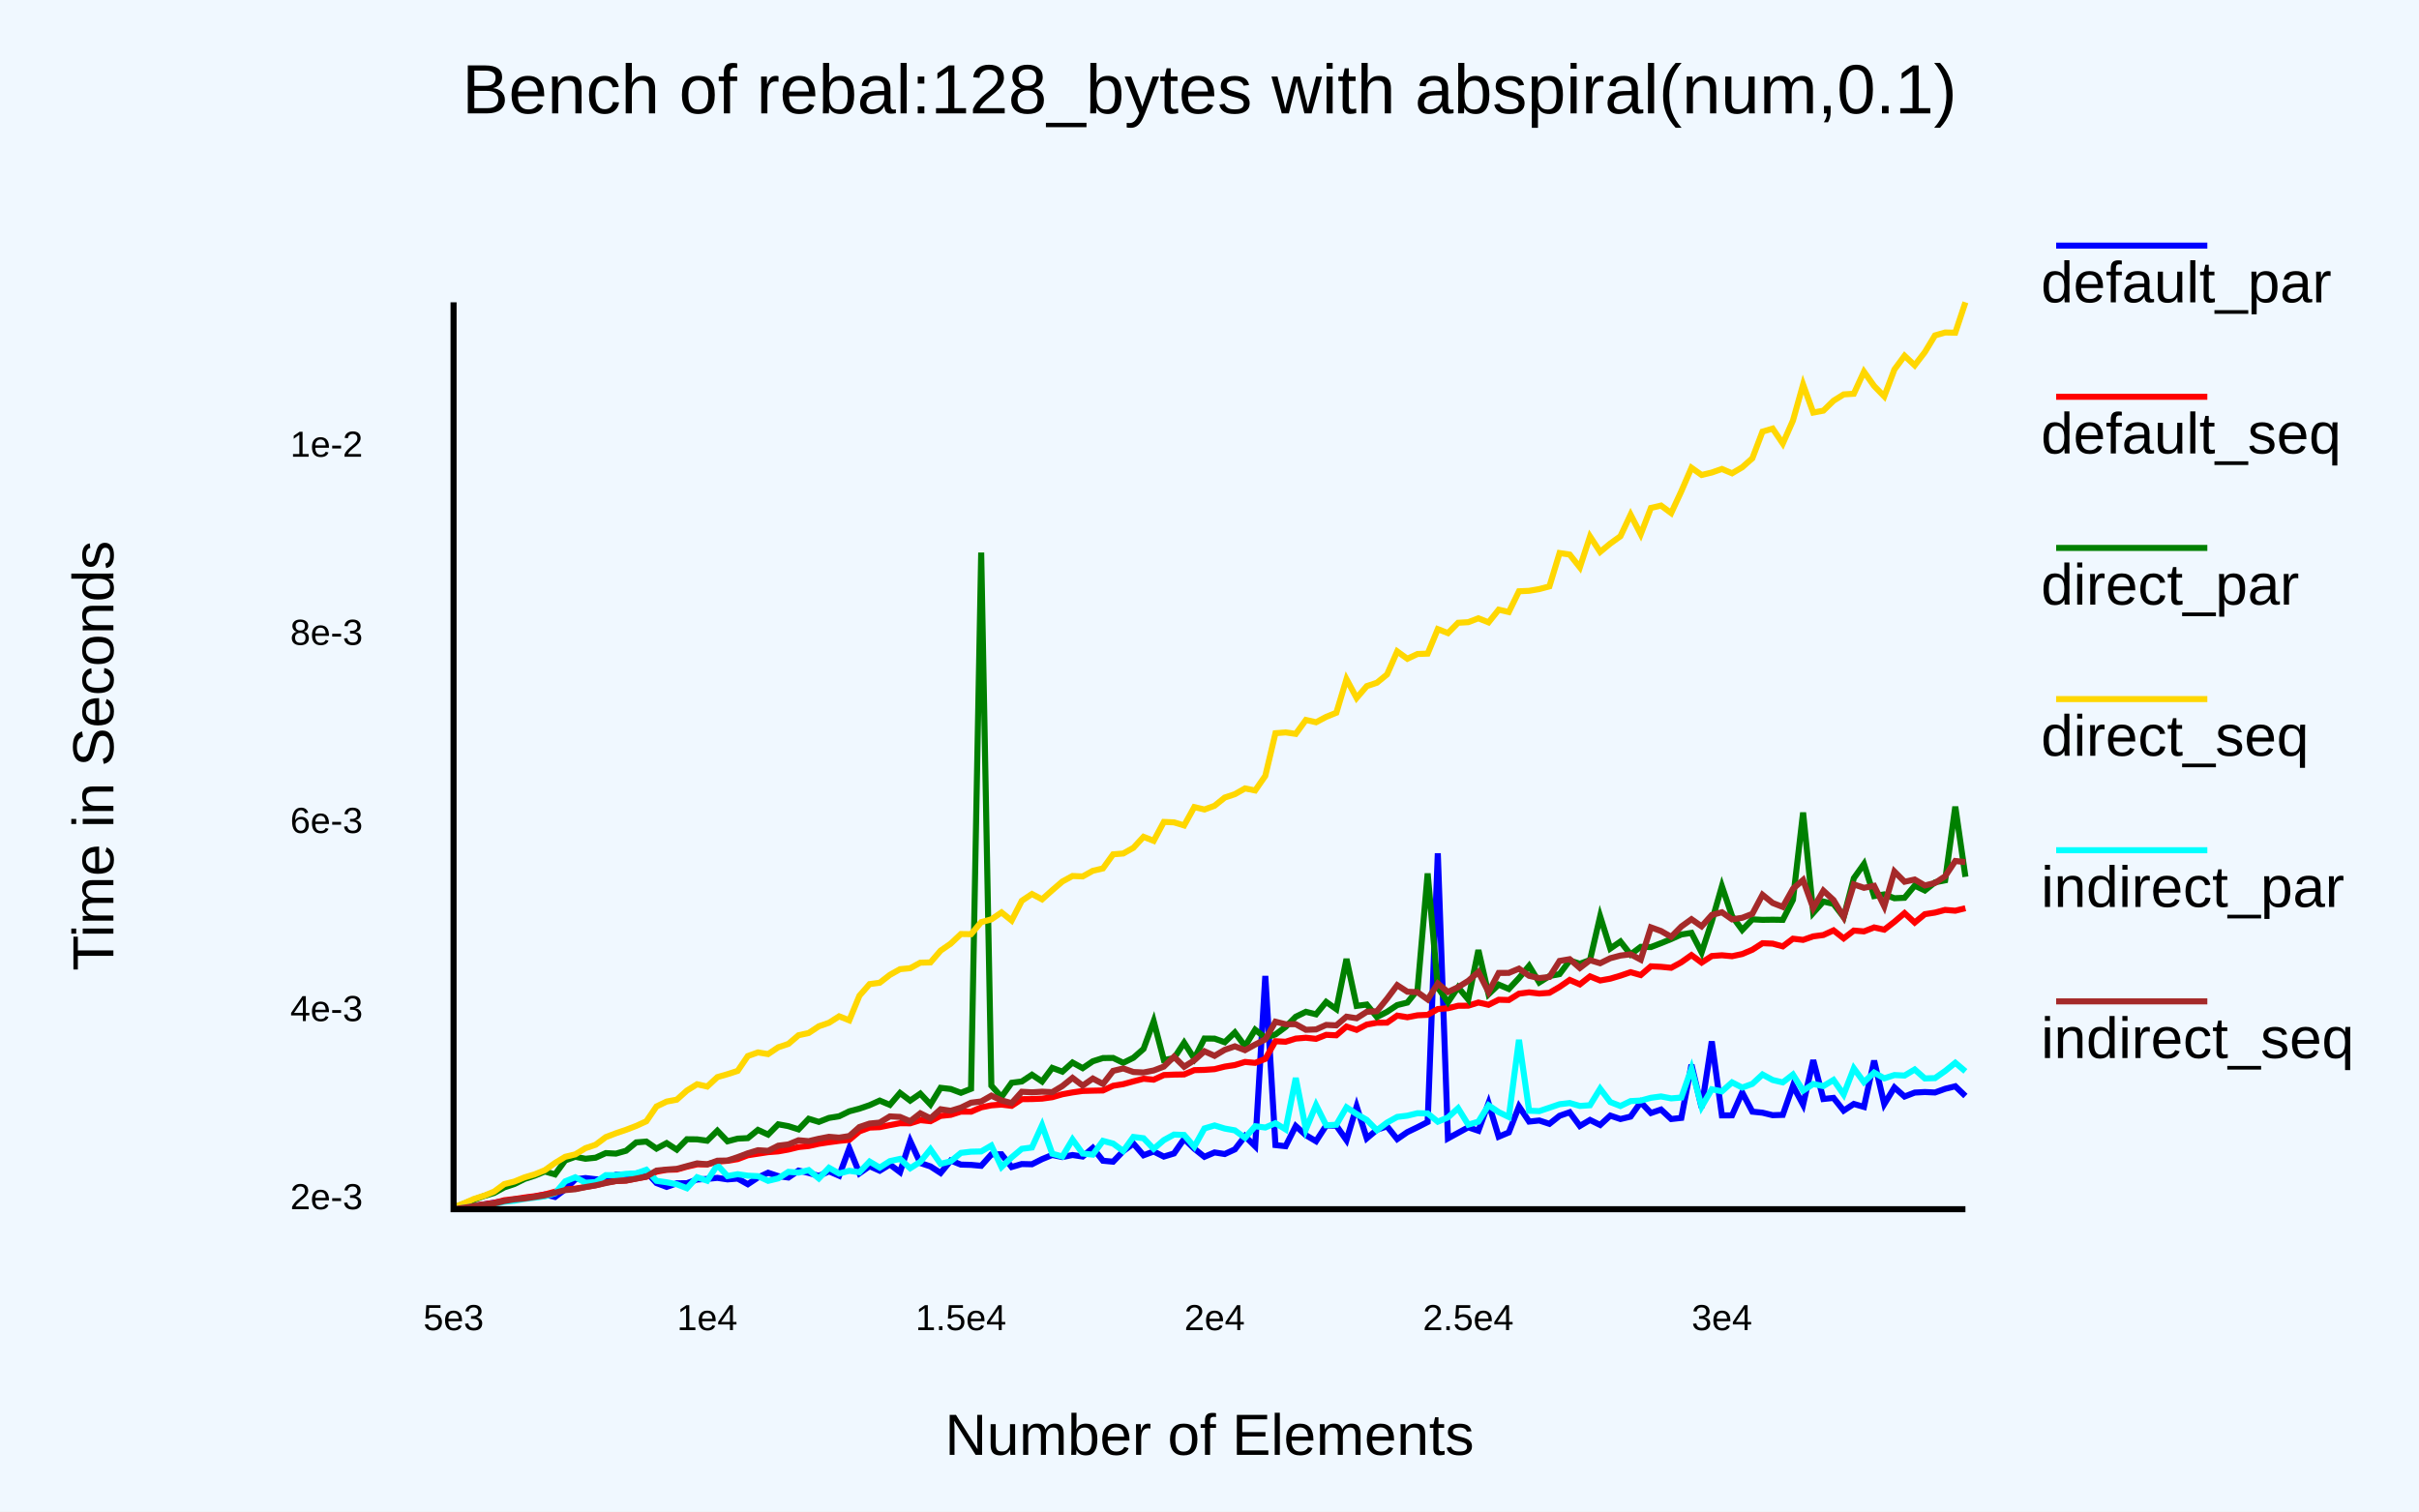
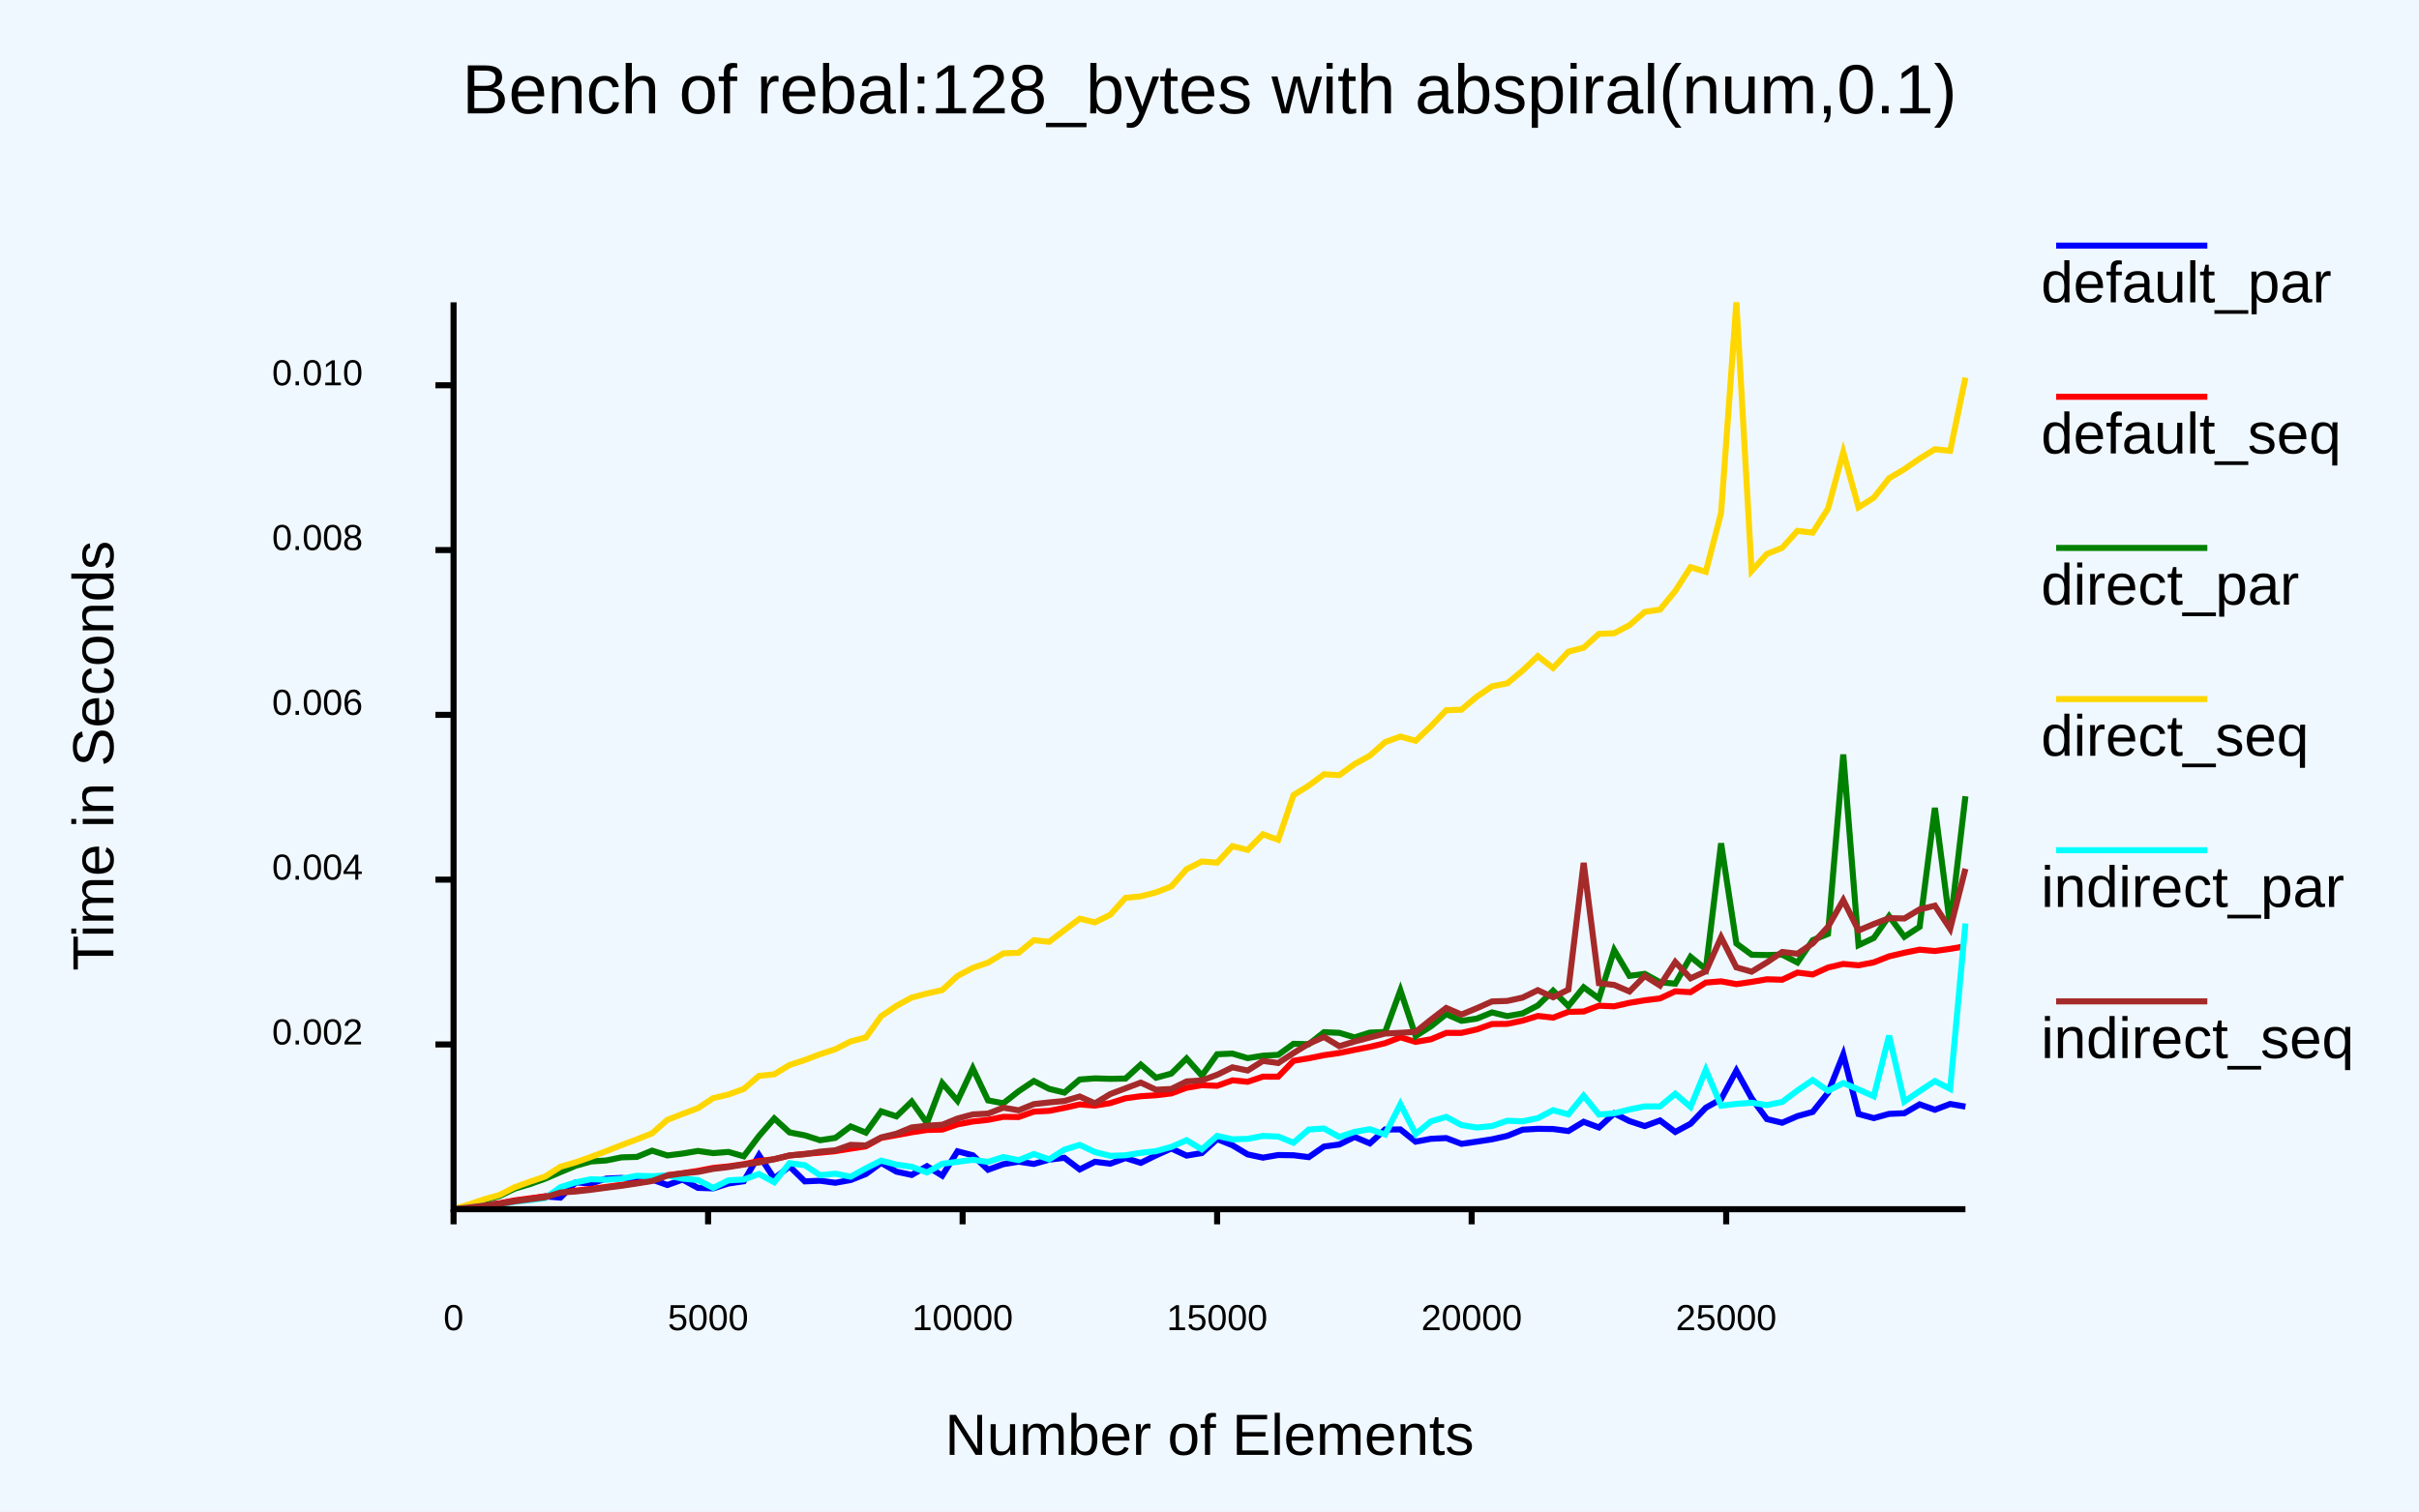
<svg xmlns="http://www.w3.org/2000/svg" class="poloto" height="500" viewBox="0 0 800 500" width="800">
  <rect class="poloto_background" fill="white" height="500" width="800" x="0" y="0" />
  <style>
.poloto {
font-family: "Arial";
stroke-width:2;
}
.poloto_text{fill: var(--poloto_fg_color,black);  }
.poloto_axis_lines{stroke: var(--poloto_fg_color,black);stoke-width:3;fill:none}
.poloto_background{fill: var(--poloto_bg_color,aliceblue); }
.poloto0stroke{stroke:  var(--poloto_color0,blue); }
.poloto1stroke{stroke:  var(--poloto_color1,red); }
.poloto2stroke{stroke:  var(--poloto_color2,green); }
.poloto3stroke{stroke:  var(--poloto_color3,gold); }
.poloto4stroke{stroke:  var(--poloto_color4,aqua); }
.poloto5stroke{stroke:  var(--poloto_color5,brown); }
.poloto6stroke{stroke:  var(--poloto_color6,lime); }
.poloto7stroke{stroke:  var(--poloto_color7,chocolate); }
.poloto0fill{fill:var(--poloto_color0,blue);}
.poloto1fill{fill:var(--poloto_color1,red);}
.poloto2fill{fill:var(--poloto_color2,green);}
.poloto3fill{fill:var(--poloto_color3,gold);}
.poloto4fill{fill:var(--poloto_color4,aqua);}
.poloto5fill{fill:var(--poloto_color5,brown);}
.poloto6fill{fill:var(--poloto_color6,lime);}
.poloto7fill{fill:var(--poloto_color7,chocolate);}
</style>
+   <line class="poloto_axis_lines" stroke="black" x1="150" x2="150" y1="400" y2="405" />
  <text alignment-baseline="start" class="poloto_text" text-anchor="middle" x="150" y="440">
- 5e3
+ 0
</text>
-   <text alignment-baseline="start" class="poloto_text" text-anchor="middle" x="233.893" y="440">
- 1e4
+   <line class="poloto_axis_lines" stroke="black" x1="234.175" x2="234.175" y1="400" y2="405" />
+   <text alignment-baseline="start" class="poloto_text" text-anchor="middle" x="234.175" y="440">
+ 5000
</text>
-   <text alignment-baseline="start" class="poloto_text" text-anchor="middle" x="317.785" y="440">
- 1.5e4
+   <line class="poloto_axis_lines" stroke="black" x1="318.35" x2="318.35" y1="400" y2="405" />
+   <text alignment-baseline="start" class="poloto_text" text-anchor="middle" x="318.35" y="440">
+ 10000
</text>
-   <text alignment-baseline="start" class="poloto_text" text-anchor="middle" x="401.678" y="440">
- 2e4
+   <line class="poloto_axis_lines" stroke="black" x1="402.525" x2="402.525" y1="400" y2="405" />
+   <text alignment-baseline="start" class="poloto_text" text-anchor="middle" x="402.525" y="440">
+ 15000
</text>
-   <text alignment-baseline="start" class="poloto_text" text-anchor="middle" x="485.57" y="440">
- 2.5e4
+   <line class="poloto_axis_lines" stroke="black" x1="486.7" x2="486.7" y1="400" y2="405" />
+   <text alignment-baseline="start" class="poloto_text" text-anchor="middle" x="486.7" y="440">
+ 20000
</text>
-   <text alignment-baseline="start" class="poloto_text" text-anchor="middle" x="569.463" y="440">
- 3e4
+   <line class="poloto_axis_lines" stroke="black" x1="570.875" x2="570.875" y1="400" y2="405" />
+   <text alignment-baseline="start" class="poloto_text" text-anchor="middle" x="570.875" y="440">
+ 25000
</text>
-   <text alignment-baseline="middle" class="poloto_text" text-anchor="end" x="120" y="400">
- 2e-3
+   <line class="poloto_axis_lines" stroke="black" x1="150" x2="144" y1="345.492" y2="345.492" />
+   <text alignment-baseline="middle" class="poloto_text" text-anchor="end" x="120" y="345.492">
+ 0.002
</text>
-   <text alignment-baseline="middle" class="poloto_text" text-anchor="end" x="120" y="337.769">
- 4e-3
+   <line class="poloto_axis_lines" stroke="black" x1="150" x2="144" y1="290.98" y2="290.98" />
+   <text alignment-baseline="middle" class="poloto_text" text-anchor="end" x="120" y="290.98">
+ 0.004
</text>
-   <text alignment-baseline="middle" class="poloto_text" text-anchor="end" x="120" y="275.538">
- 6e-3
+   <line class="poloto_axis_lines" stroke="black" x1="150" x2="144" y1="236.467" y2="236.467" />
+   <text alignment-baseline="middle" class="poloto_text" text-anchor="end" x="120" y="236.467">
+ 0.006
</text>
-   <text alignment-baseline="middle" class="poloto_text" text-anchor="end" x="120" y="213.307">
- 8e-3
+   <line class="poloto_axis_lines" stroke="black" x1="150" x2="144" y1="181.955" y2="181.955" />
+   <text alignment-baseline="middle" class="poloto_text" text-anchor="end" x="120" y="181.955">
+ 0.008
</text>
-   <text alignment-baseline="middle" class="poloto_text" text-anchor="end" x="120" y="151.076">
- 1e-2
+   <line class="poloto_axis_lines" stroke="black" x1="150" x2="144" y1="127.443" y2="127.443" />
+   <text alignment-baseline="middle" class="poloto_text" text-anchor="end" x="120" y="127.443">
+ 0.010
</text>
  <text alignment-baseline="middle" class="poloto_text" font-size="large" text-anchor="start" x="675" y="100">
default_par
</text>
  <line class="poloto0stroke" x1="680" x2="730" y1="81.25" y2="81.25" />
-   <polyline class="poloto0stroke" fill="none" points="650,362.563 646.644,359.334 643.289,360.174 639.933,361.39 636.577,361.237 633.221,361.421 629.866,362.722 626.51,359.732 623.154,365.232 619.799,350.85 616.443,366.155 613.087,365.179 609.732,367.389 606.376,363.179 603.02,363.545 599.664,350.697 596.309,365.416 592.953,359.174 589.597,368.794 586.242,368.897 582.886,368.073 579.53,367.727 576.174,361.376 572.819,368.95 569.463,368.963 566.107,344.491 562.752,366.379 559.396,352.209 556.04,369.795 552.685,370.17 549.329,367.031 545.973,368.182 542.617,364.611 539.262,369.367 535.906,370.172 532.55,369.035 529.195,372.133 525.839,370.473 522.483,372.467 519.128,367.933 515.772,369.099 512.416,371.757 509.06,370.653 505.705,371.01 502.349,365.996 498.993,374.608 495.638,376.022 492.282,364.908 488.926,374.04 485.57,372.909 482.215,374.743 478.859,376.578 475.503,282.259 472.148,371.159 468.792,372.876 465.436,374.496 462.081,376.811 458.725,372.589 455.369,373.716 452.013,376.555 448.658,366.005 445.302,377.149 441.946,372.364 438.591,372.32 435.235,377.503 431.879,375.517 428.524,372.485 425.168,379.153 421.812,378.788 418.456,322.841 415.101,379.163 411.745,375.842 408.389,380.208 405.034,381.749 401.678,381.217 398.322,382.657 394.966,379.98 391.611,376.738 388.255,381.564 384.899,382.586 381.544,380.913 378.188,382.158 374.832,378.282 371.476,380.779 368.121,384.281 364.765,383.966 361.409,379.732 358.054,382.576 354.698,382.07 351.342,382.748 347.987,382.056 344.631,383.432 341.275,385.126 337.919,385.054 334.564,386.038 331.208,381.817 327.852,381.871 324.497,385.643 321.141,385.332 317.785,385.241 314.43,383.9 311.074,388.01 307.718,385.843 304.362,384.716 301.007,377.432 297.651,387.733 294.295,385.212 290.94,387.26 287.584,385.761 284.228,388.12 280.873,379.829 277.517,388.914 274.161,387.474 270.805,388.999 267.45,387.996 264.094,387.229 260.738,389.512 257.383,389.06 254.027,387.942 250.671,389.504 247.315,391.734 243.96,389.868 240.604,390.139 237.248,389.629 233.893,389.986 230.537,390.178 227.181,391.391 223.826,391.425 220.47,392.614 217.114,391.345 213.758,387.647 210.403,388.183 207.047,388.622 203.691,388.596 200.336,390.18 196.98,390.082 193.624,389.696 190.268,390.122 186.913,393.436 183.557,395.944 180.201,395.12 176.846,395.827 173.49,396.26 170.134,396.888 166.779,397.289 163.423,397.85 160.067,398.419 156.711,398.889 153.356,399.456 150,399.95 " stroke="black" />
+   <polyline class="poloto0stroke" fill="none" points="650,366.058 644.949,365.188 639.899,367.099 634.848,365.319 629.798,368.25 624.747,368.462 619.697,369.864 614.646,368.511 609.596,348.827 604.545,361.494 599.495,367.812 594.444,369.208 589.394,371.394 584.343,370.189 579.293,363.291 574.242,354.175 569.192,363.586 564.141,366.433 559.091,371.731 554.04,374.438 548.99,370.642 543.939,372.506 538.889,370.85 533.838,368.307 528.788,372.962 523.737,371.081 518.687,374.136 513.636,373.471 508.586,373.405 503.535,373.698 498.485,375.746 493.434,376.875 488.384,377.652 483.333,378.377 478.283,376.466 473.232,376.702 468.182,377.658 463.131,373.613 458.081,373.634 453.03,378.227 447.98,376.084 442.929,378.595 437.879,379.272 432.828,382.775 427.778,382.149 422.727,382.071 417.677,382.943 412.626,381.875 407.576,378.845 402.525,376.8 397.475,381.421 392.424,382.262 387.374,379.911 382.323,382.18 377.273,384.672 372.222,383.074 367.172,384.938 362.121,384.316 357.071,386.833 352.02,382.998 346.97,383.605 341.919,385.018 336.869,384.281 331.818,385.1 326.768,386.941 321.717,382.158 316.667,380.845 311.616,388.901 306.566,385.773 301.515,388.659 296.465,387.577 291.414,384.666 286.364,388.356 281.313,390.35 276.263,391.254 271.212,390.579 266.162,390.79 261.111,385.82 256.061,389.848 251.01,382.122 245.96,390.752 240.909,391.494 235.859,393.103 230.808,392.941 225.758,390.196 220.707,391.995 215.657,390.191 210.606,390.359 205.556,389.65 200.505,389.876 195.455,391.492 190.404,391.13 185.354,396.162 180.303,395.77 175.253,396.614 170.202,397.223 165.152,398.171 160.101,398.712 155.05,399.428 150,400 " stroke="black" />
  <text alignment-baseline="middle" class="poloto_text" font-size="large" text-anchor="start" x="675" y="150">
default_seq
</text>
  <line class="poloto1stroke" x1="680" x2="730" y1="131.25" y2="131.25" />
-   <polyline class="poloto1stroke" fill="none" points="650,300.429 646.644,301.257 643.289,300.993 639.933,301.88 636.577,302.402 633.221,305.172 629.866,302.061 626.51,304.924 623.154,307.53 619.799,306.789 616.443,308.1 613.087,307.829 609.732,310.404 606.376,307.763 603.02,309.298 599.664,309.742 596.309,310.91 592.953,310.52 589.597,313.056 586.242,312.148 582.886,312.007 579.53,314.17 576.174,315.586 572.819,316.305 569.463,315.997 566.107,316.246 562.752,318.42 559.396,315.937 556.04,318.312 552.685,320.138 549.329,319.813 545.973,319.649 542.617,322.543 539.262,321.59 535.906,322.739 532.55,323.739 529.195,324.341 525.839,322.977 522.483,325.619 519.128,324.155 515.772,326.461 512.416,328.411 509.06,328.654 505.705,328.264 502.349,328.7 498.993,330.793 495.638,330.702 492.282,332.384 488.926,331.625 485.57,332.679 482.215,332.701 478.859,333.521 475.503,333.786 472.148,335.696 468.792,335.854 465.436,336.501 462.081,335.947 458.725,338.287 455.369,338.307 452.013,338.921 448.658,340.659 445.302,339.579 441.946,342.472 438.591,342.317 435.235,343.646 431.879,343.275 428.524,343.559 425.168,344.602 421.812,344.431 418.456,350.274 415.101,351.588 411.745,351.286 408.389,352.309 405.034,352.826 401.678,353.67 398.322,353.912 394.966,353.995 391.611,355.418 388.255,355.47 384.899,355.616 381.544,357.153 378.188,356.839 374.832,357.709 371.476,358.63 368.121,359.168 364.765,360.719 361.409,360.788 358.054,360.885 354.698,361.364 351.342,361.981 347.987,362.951 344.631,363.42 341.275,363.566 337.919,363.599 334.564,365.804 331.208,365.39 327.852,365.64 324.497,366.315 321.141,367.738 317.785,367.715 314.43,368.783 311.074,369.136 307.718,370.885 304.362,370.537 301.007,371.581 297.651,371.561 294.295,372.178 290.94,372.857 287.584,372.998 284.228,374.241 280.873,377.06 277.517,377.392 274.161,377.842 270.805,378.354 267.45,379.1 264.094,379.441 260.738,380.267 257.383,380.868 254.027,381.13 250.671,381.635 247.315,382.154 243.96,383.432 240.604,383.982 237.248,384.264 233.893,385.174 230.537,385.163 227.181,385.933 223.826,386.875 220.47,386.97 217.114,387.59 213.758,389.271 210.403,389.872 207.047,390.516 203.691,390.675 200.336,391.188 196.98,392.069 193.624,392.641 190.268,393.2 186.913,393.479 183.557,394.192 180.201,395.113 176.846,395.698 173.49,396.129 170.134,396.627 166.779,397.026 163.423,397.901 160.067,398.372 156.711,398.842 153.356,399.433 150,399.934 " stroke="black" />
+   <polyline class="poloto1stroke" fill="none" points="650,313.007 644.949,313.879 639.899,314.589 634.848,314.143 629.798,315.166 624.747,316.357 619.697,318.336 614.646,319.318 609.596,318.869 604.545,320.058 599.495,322.353 594.444,321.724 589.394,324.085 584.343,323.942 579.293,324.804 574.242,325.539 569.192,324.622 564.141,325.032 559.091,328.199 554.04,327.923 548.99,330.275 543.939,330.894 538.889,331.736 533.838,332.879 528.788,332.684 523.737,334.592 518.687,334.711 513.636,336.635 508.586,336.067 503.535,337.624 498.485,338.692 493.434,338.744 488.384,340.527 483.333,341.669 478.283,341.683 473.232,343.789 468.182,344.651 463.131,343.13 458.081,345.071 453.03,346.287 447.98,347.285 442.929,348.321 437.879,349.05 432.828,350.067 427.778,350.909 422.727,356.164 417.677,356.146 412.626,357.849 407.576,357.366 402.525,359.182 397.475,358.979 392.424,359.825 387.374,361.693 382.323,362.304 377.273,362.62 372.222,363.306 367.172,364.907 362.121,365.724 357.071,365.334 352.02,366.474 346.97,367.458 341.919,367.717 336.869,369.512 331.818,369.44 326.768,370.44 321.717,370.988 316.667,371.93 311.616,373.661 306.566,373.794 301.515,374.548 296.465,375.5 291.414,376.396 286.364,379.2 281.313,379.967 276.263,380.778 271.212,381.295 266.162,381.692 261.111,382.233 256.061,383.467 251.01,384.055 245.96,385.111 240.909,385.836 235.859,386.347 230.808,387.321 225.758,388.099 220.707,388.746 215.657,390.497 210.606,391.335 205.556,391.916 200.505,392.618 195.455,393.278 190.404,393.857 185.354,394.492 180.303,395.736 175.253,396.4 170.202,397.086 165.152,398.049 160.101,398.646 155.05,399.361 150,399.999 " stroke="black" />
  <text alignment-baseline="middle" class="poloto_text" font-size="large" text-anchor="start" x="675" y="200">
direct_par
</text>
  <line class="poloto2stroke" x1="680" x2="730" y1="181.25" y2="181.25" />
-   <polyline class="poloto2stroke" fill="none" points="650,290.046 646.644,266.822 643.289,291.201 639.933,291.88 636.577,294.561 633.221,292.946 629.866,296.98 626.51,297.129 623.154,295.856 619.799,296.419 616.443,285.797 613.087,290.516 609.732,303.37 606.376,299.006 603.02,298.22 599.664,301.969 596.309,268.78 592.953,297.658 589.597,304.287 586.242,304.233 582.886,304.281 579.53,304.11 576.174,307.623 572.819,303.048 569.463,293.149 566.107,304.851 562.752,315.064 559.396,308.595 556.04,309.125 552.685,310.634 549.329,311.998 545.973,313.294 542.617,313.206 539.262,315.722 535.906,311.452 532.55,313.778 529.195,303.114 525.839,317.556 522.483,318.813 519.128,317.726 515.772,322.219 512.416,322.88 509.06,324.996 505.705,319.486 502.349,323.535 498.993,327.138 495.638,325.706 492.282,328.885 488.926,314.285 485.57,330.625 482.215,326.588 478.859,331.546 475.503,326.651 472.148,288.917 468.792,327.464 465.436,331.648 462.081,332.469 458.725,334.706 455.369,336.421 452.013,332.295 448.658,332.742 445.302,317.212 441.946,333.8 438.591,331.431 435.235,335.53 431.879,334.698 428.524,336.333 425.168,339.696 421.812,342.186 418.456,343.286 415.101,340.625 411.745,346.067 408.389,341.536 405.034,344.761 401.678,343.572 398.322,343.537 394.966,350.178 391.611,344.925 388.255,350.044 384.899,350.644 381.544,337.799 378.188,346.967 374.832,349.907 371.476,351.562 368.121,349.959 364.765,349.999 361.409,351.062 358.054,353.337 354.698,351.48 351.342,354.491 347.987,353.254 344.631,357.759 341.275,355.514 337.919,357.746 334.564,358.175 331.208,362.863 327.852,359.114 324.497,182.776 321.141,360.173 317.785,361.491 314.43,360.234 311.074,359.847 307.718,365.357 304.362,361.774 301.007,364.082 297.651,361.54 294.295,365.482 290.94,364.069 287.584,365.584 284.228,366.73 280.873,367.618 277.517,369.254 274.161,369.801 270.805,371.11 267.45,370.09 264.094,373.592 260.738,372.528 257.383,371.91 254.027,375.311 250.671,373.769 247.315,376.485 243.96,376.653 240.604,377.532 237.248,374.037 233.893,377.348 230.537,376.891 227.181,376.858 223.826,380.3 220.47,378.137 217.114,379.946 213.758,377.625 210.403,377.899 207.047,380.663 203.691,381.606 200.336,381.437 196.98,382.961 193.624,383.309 190.268,382.65 186.913,383.859 183.557,388.483 180.201,387.516 176.846,388.893 173.49,389.986 170.134,391.664 166.779,392.776 163.423,394.626 160.067,395.641 156.711,396.87 153.356,398.209 150,399.478 " stroke="black" />
+   <polyline class="poloto2stroke" fill="none" points="650,263.389 644.949,306.336 639.899,267.237 634.848,306.583 629.798,309.873 624.747,303.063 619.697,310.271 614.646,312.651 609.596,249.576 604.545,308.938 599.495,311.003 594.444,318.397 589.394,315.786 584.343,315.924 579.293,315.815 574.242,312.094 569.192,278.959 564.141,320.616 559.091,316.518 554.04,325.389 548.99,324.924 543.939,322.135 538.889,322.805 533.838,314.298 528.788,330.29 523.737,326.592 518.687,332.805 513.636,327.723 508.586,332.613 503.535,335.22 498.485,336.131 493.434,334.9 488.384,336.962 483.333,337.683 478.283,335.468 473.232,339.503 468.182,342.722 463.131,327.604 458.081,341.377 453.03,341.579 447.98,343.17 442.929,341.65 437.879,341.437 432.828,345.411 427.778,345.285 422.727,348.938 417.677,349.214 412.626,350.028 407.576,348.517 402.525,348.739 397.475,355.811 392.424,350.133 387.374,355.134 382.323,356.51 377.273,352.171 372.222,356.784 367.172,356.871 362.121,356.722 357.071,357.097 352.02,361.42 346.97,360.198 341.919,357.596 336.869,360.985 331.818,364.955 326.768,364.005 321.717,353.406 316.667,364.141 311.616,358.281 306.566,371.505 301.515,364.403 296.465,369.282 291.414,367.627 286.364,374.658 281.313,372.627 276.263,376.396 271.212,377.181 266.162,375.564 261.111,374.59 256.061,369.976 251.01,375.786 245.96,382.499 240.909,381.05 235.859,381.443 230.808,380.727 225.758,381.585 220.707,382.212 215.657,380.629 210.606,382.701 205.556,382.841 200.505,383.87 195.455,384.203 190.404,385.617 185.354,387.727 180.303,389.892 175.253,391.691 170.202,393.204 165.152,395.645 160.101,396.967 155.05,398.707 150,399.997 " stroke="black" />
  <text alignment-baseline="middle" class="poloto_text" font-size="large" text-anchor="start" x="675" y="250">
direct_seq
</text>
  <line class="poloto3stroke" x1="680" x2="730" y1="231.25" y2="231.25" />
-   <polyline class="poloto3stroke" fill="none" points="650,100 646.644,110.059 643.289,109.989 639.933,110.956 636.577,116.484 633.221,120.847 629.866,117.688 626.51,122.227 623.154,131.13 619.799,127.688 616.443,122.963 613.087,130.247 609.732,130.47 606.376,132.562 603.02,135.839 599.664,136.473 596.309,127.188 592.953,139.13 589.597,146.722 586.242,141.771 582.886,142.777 579.53,151.595 576.174,154.575 572.819,156.56 569.463,155.133 566.107,156.311 562.752,157.117 559.396,154.741 556.04,162.502 552.685,169.724 549.329,167.241 545.973,168.031 542.617,176.73 539.262,170.245 535.906,177.379 532.55,179.795 529.195,182.576 525.839,177.457 522.483,187.677 519.128,183.447 515.772,182.948 512.416,193.969 509.06,194.865 505.705,195.44 502.349,195.589 498.993,202.45 495.638,201.688 492.282,205.882 488.926,204.531 485.57,205.814 482.215,206.01 478.859,209.418 475.503,208.115 472.148,216.216 468.792,216.341 465.436,217.918 462.081,215.481 458.725,223.097 455.369,225.841 452.013,226.966 448.658,230.887 445.302,224.659 441.946,235.775 438.591,237.139 435.235,238.915 431.879,238.154 428.524,242.763 425.168,242.274 421.812,242.533 418.456,256.644 415.101,261.479 411.745,260.804 408.389,262.711 405.034,263.832 401.678,266.539 398.322,267.778 394.966,266.988 391.611,273.051 388.255,272.029 384.899,271.887 381.544,278.147 378.188,276.815 374.832,280.449 371.476,282.329 368.121,282.61 364.765,287.264 361.409,288.05 358.054,289.917 354.698,289.774 351.342,291.599 347.987,294.483 344.631,297.491 341.275,295.734 337.919,297.975 334.564,304.502 331.208,301.817 327.852,304.124 324.497,305.032 321.141,309.021 317.785,308.97 314.43,312.142 311.074,314.46 307.718,318.36 304.362,318.444 301.007,320.274 297.651,320.599 294.295,322.481 290.94,325.083 287.584,325.539 284.228,329.373 280.873,337.519 277.517,336.194 274.161,338.325 270.805,339.485 267.45,341.71 264.094,342.446 260.738,345.313 257.383,346.43 254.027,348.683 250.671,348.133 247.315,349.33 243.96,354.243 240.604,355.33 237.248,356.304 233.893,359.422 230.537,358.662 227.181,360.748 223.826,363.758 220.47,364.391 217.114,366.009 213.758,370.909 210.403,372.446 207.047,373.732 203.691,374.873 200.336,376.154 196.98,378.676 193.624,379.809 190.268,381.853 186.913,382.662 183.557,384.699 180.201,387.084 176.846,388.458 173.49,389.458 170.134,390.835 166.779,391.69 163.423,394.168 160.067,395.532 156.711,396.603 153.356,398.078 150,399.41 " stroke="black" />
+   <polyline class="poloto3stroke" fill="none" points="650,124.933 644.949,149.124 639.899,148.609 634.848,151.715 629.798,155.2 624.747,158.208 619.697,164.631 614.646,167.823 609.596,149.572 604.545,168.254 599.495,176.196 594.444,175.608 589.394,181.212 584.343,183.256 579.293,188.866 574.242,100 569.192,169.673 564.141,189.143 559.091,187.625 554.04,195.481 548.99,201.649 543.939,202.42 538.889,206.809 533.838,209.471 528.788,209.678 523.737,214.263 518.687,215.566 513.636,220.971 508.586,217.038 503.535,221.858 498.485,226.033 493.434,227.018 488.384,230.464 483.333,234.752 478.283,234.938 473.232,240.235 468.182,245.042 463.131,243.652 458.081,245.484 453.03,249.97 447.98,252.755 442.929,256.407 437.879,256.129 432.828,259.872 427.778,263.018 422.727,277.796 417.677,275.996 412.626,281.147 407.576,279.894 402.525,285.362 397.475,284.968 392.424,287.512 387.374,293.23 382.323,295.183 377.273,296.498 372.222,297.007 367.172,302.612 362.121,305.108 357.071,303.898 352.02,307.694 346.97,311.544 341.919,311.011 336.869,315.166 331.818,315.372 326.768,318.427 321.717,320.17 316.667,322.831 311.616,327.508 306.566,328.648 301.515,329.979 296.465,332.743 291.414,336.141 286.364,343.167 281.313,344.497 276.263,347.068 271.212,348.723 266.162,350.644 261.111,352.294 256.061,355.369 251.01,355.896 245.96,360.224 240.909,362.049 235.859,363.259 230.808,366.576 225.758,368.463 220.707,370.444 215.657,374.895 210.606,376.899 205.556,378.791 200.505,380.786 195.455,382.682 190.404,384.472 185.354,385.945 180.303,389.179 175.253,390.899 170.202,392.723 165.152,395.304 160.101,396.714 155.05,398.447 150,399.996 " stroke="black" />
  <text alignment-baseline="middle" class="poloto_text" font-size="large" text-anchor="start" x="675" y="300">
indirect_par
</text>
  <line class="poloto4stroke" x1="680" x2="730" y1="281.25" y2="281.25" />
-   <polyline class="poloto4stroke" fill="none" points="650,354.406 646.644,351.565 643.289,354.285 639.933,356.627 636.577,356.739 633.221,353.78 629.866,355.784 626.51,355.615 623.154,356.709 619.799,354.795 616.443,357.969 613.087,353.4 609.732,362.058 606.376,357.237 603.02,359.27 599.664,358.58 596.309,360.77 592.953,355.446 589.597,358.048 586.242,357.251 582.886,355.435 579.53,358.541 576.174,359.761 572.819,358.046 569.463,361.007 566.107,360.333 562.752,366.099 559.396,353.476 556.04,363.065 552.685,363.339 549.329,362.693 545.973,363.145 542.617,364.057 539.262,364.238 535.906,365.862 532.55,364.557 529.195,360.132 525.839,365.603 522.483,365.834 519.128,364.874 515.772,365.272 512.416,366.422 509.06,367.548 505.705,367.418 502.349,343.97 498.993,369.491 495.638,367.881 492.282,365.616 488.926,371.032 485.57,372.036 482.215,366.598 478.859,369.642 475.503,371.052 472.148,368.323 468.792,368.244 465.436,369.057 462.081,369.474 458.725,371.337 455.369,373.868 452.013,370.454 448.658,368.509 445.302,366.281 441.946,372.065 438.591,372.235 435.235,365.521 431.879,373.587 428.524,356.587 425.168,373.591 421.812,371.54 418.456,372.978 415.101,372.552 411.745,376.385 408.389,373.917 405.034,373.317 401.678,372.289 398.322,373.283 394.966,379.332 391.611,375.444 388.255,375.308 384.899,377.144 381.544,380.033 378.188,376.519 374.832,376.094 371.476,380.742 368.121,378.292 364.765,377.395 361.409,381.943 358.054,381.58 354.698,376.934 351.342,382.57 347.987,381.631 344.631,372.212 341.275,379.582 337.919,380.029 334.564,382.851 331.208,386.051 327.852,378.953 324.497,380.892 321.141,380.969 317.785,381.372 314.43,384.14 311.074,384.996 307.718,380.176 304.362,384.316 301.007,386.451 297.651,383.357 294.295,384.095 290.94,386.232 287.584,384.239 284.228,387.765 280.873,387.3 277.517,388.193 274.161,386.298 270.805,389.82 267.45,387.07 264.094,387.898 260.738,387.637 257.383,389.805 254.027,390.611 250.671,389.065 247.315,388.911 243.96,388.42 240.604,389.035 237.248,385.395 233.893,390.571 230.537,389.427 227.181,393.064 223.826,391.753 220.47,391.094 217.114,390.607 213.758,386.965 210.403,388.145 207.047,388.304 203.691,388.75 200.336,388.729 196.98,391.022 193.624,391.235 190.268,389.44 186.913,390.787 183.557,394.736 180.201,395.712 176.846,396.166 173.49,396.581 170.134,397.185 166.779,397.527 163.423,398.266 160.067,398.624 156.711,399.042 153.356,399.563 150,400 " stroke="black" />
+   <polyline class="poloto4stroke" fill="none" points="650,305.465 644.949,360.204 639.899,357.61 634.848,360.931 629.798,364.384 624.747,342.585 619.697,362.646 614.646,360.382 609.596,358.281 604.545,360.824 599.495,357.279 594.444,360.727 589.394,364.525 584.343,365.549 579.293,364.779 574.242,365.164 569.192,365.762 564.141,353.906 559.091,366.17 554.04,361.81 548.99,365.988 543.939,365.986 538.889,367.002 533.838,368.268 528.788,368.688 523.737,362.442 518.687,368.628 513.636,367.238 508.586,369.87 503.535,370.932 498.485,370.735 493.434,372.487 488.384,372.983 483.333,372.148 478.283,369.457 473.232,370.96 468.182,375.102 463.131,365.252 458.081,375.287 453.03,373.537 447.98,374.409 442.929,376.089 437.879,373.304 432.828,373.644 427.778,377.999 422.727,375.961 417.677,375.759 412.626,376.723 407.576,376.875 402.525,375.755 397.475,380.204 392.424,377.173 387.374,379.39 382.323,380.782 377.273,381.348 372.222,382.16 367.172,382.342 362.121,381.098 357.071,378.728 352.02,380.296 346.97,383.513 341.919,381.748 336.869,383.779 331.818,382.745 326.768,384.345 321.717,383.646 316.667,384.314 311.616,384.968 306.566,387.841 301.515,385.947 296.465,385.232 291.414,383.927 286.364,386.456 281.313,389.245 276.263,388.241 271.212,388.745 266.162,385.443 261.111,384.772 256.061,391.084 251.01,388.354 245.96,390.183 240.909,390.449 235.859,392.951 230.808,390.324 225.758,389.887 220.707,388.815 215.657,389.094 210.606,388.943 205.556,389.901 200.505,390.253 195.455,390.076 190.404,391.112 185.354,392.714 180.303,396.305 175.253,396.972 170.202,397.519 165.152,398.399 160.101,398.867 155.05,399.494 150,399.998 " stroke="black" />
  <text alignment-baseline="middle" class="poloto_text" font-size="large" text-anchor="start" x="675" y="350">
indirect_seq
</text>
  <line class="poloto5stroke" x1="680" x2="730" y1="331.25" y2="331.25" />
-   <polyline class="poloto5stroke" fill="none" points="650,285.187 646.644,284.813 643.289,289.865 639.933,292.08 636.577,292.908 633.221,290.944 629.866,291.673 626.51,288.302 623.154,299.804 619.799,293.029 616.443,293.68 613.087,292.558 609.732,303.353 606.376,297.722 603.02,294.633 599.664,300.394 596.309,291.099 592.953,294.01 589.597,299.997 586.242,298.697 582.886,295.989 579.53,302.298 576.174,303.599 572.819,304.12 569.463,301.764 566.107,302.673 562.752,306.419 559.396,304.069 556.04,306.495 552.685,309.893 549.329,307.979 545.973,306.765 542.617,317.445 539.262,315.677 535.906,316.09 532.55,316.977 529.195,318.632 525.839,317.626 522.483,320.204 519.128,317.295 515.772,317.868 512.416,323.169 509.06,323.557 505.705,322.795 502.349,320.431 498.993,321.821 495.638,321.843 492.282,328.183 488.926,321.543 485.57,324.457 482.215,326.555 478.859,328.137 475.503,325.326 472.148,330.609 468.792,328.207 465.436,328.057 462.081,325.888 458.725,330.364 455.369,334.502 452.013,334.703 448.658,336.835 445.302,336.309 441.946,339.185 438.591,339.035 435.235,340.527 431.879,340.649 428.524,338.799 425.168,338.807 421.812,337.975 418.456,343.804 415.101,345.53 411.745,347.385 408.389,346.112 405.034,347.272 401.678,349.259 398.322,347.756 394.966,350.744 391.611,352.859 388.255,349.565 384.899,352.822 381.544,354.101 378.188,354.769 374.832,354.609 371.476,353.438 368.121,354.235 364.765,358.568 361.409,356.775 358.054,359.103 354.698,356.554 351.342,359.256 347.987,361.285 344.631,361.122 341.275,361.333 337.919,361.145 334.564,364.903 331.208,364.002 327.852,362.435 324.497,364.349 321.141,364.769 317.785,366.405 314.43,367.437 311.074,366.928 307.718,369.929 304.362,368.275 301.007,370.891 297.651,369.468 294.295,369.295 290.94,371.339 287.584,371.669 284.228,372.813 280.873,375.795 277.517,376.326 274.161,376.048 270.805,376.684 267.45,377.481 264.094,377.187 260.738,378.569 257.383,378.986 254.027,380.689 250.671,380.484 247.315,381.497 243.96,382.773 240.604,383.898 237.248,383.955 233.893,385.154 230.537,384.837 227.181,385.746 223.826,386.655 220.47,386.894 217.114,387.218 213.758,389.2 210.403,389.867 207.047,390.529 203.691,390.681 200.336,391.353 196.98,392.109 193.624,392.679 190.268,393.387 186.913,393.68 183.557,394.526 180.201,395.411 176.846,395.956 173.49,396.455 170.134,396.733 166.779,397.292 163.423,398.115 160.067,398.553 156.711,398.995 153.356,399.523 150,399.98 " stroke="black" />
+   <polyline class="poloto5stroke" fill="none" points="650,287.376 644.949,307.253 639.899,299.587 634.848,300.819 629.798,303.823 624.747,303.719 619.697,305.647 614.646,307.792 609.596,297.752 604.545,306.581 599.495,312.061 594.444,315.479 589.394,314.918 584.343,318.358 579.293,321.423 574.242,320.005 569.192,310.057 564.141,321.326 559.091,323.622 554.04,318.22 548.99,326.01 543.939,322.834 538.889,327.971 533.838,325.807 528.788,325.244 523.737,285.428 518.687,327.347 513.636,329.882 508.586,327.55 503.535,329.999 498.485,331.1 493.434,331.276 488.384,333.52 483.333,335.598 478.283,333.428 473.232,337.287 468.182,341.336 463.131,341.649 458.081,341.89 453.03,343.186 447.98,344.532 442.929,346.065 437.879,343.019 432.828,345.261 427.778,348.34 422.727,351.636 417.677,350.945 412.626,354.113 407.576,353.07 402.525,355.523 397.475,357.392 392.424,357.731 387.374,360.22 382.323,360.482 377.273,358.123 372.222,360.01 367.172,361.916 362.121,364.975 357.071,362.714 352.02,364.193 346.97,364.674 341.919,365.233 336.869,367.28 331.818,366.409 326.768,368.362 321.717,368.638 316.667,370.004 311.616,372.061 306.566,372.381 301.515,372.945 296.465,375.03 291.414,376.244 286.364,378.911 281.313,378.706 276.263,380.502 271.212,380.958 266.162,381.81 261.111,382.201 256.061,383.431 251.01,384.535 245.96,385.21 240.909,386.053 235.859,386.653 230.808,387.667 225.758,388.153 220.707,388.863 215.657,390.67 210.606,391.478 205.556,392.254 200.505,392.891 195.455,393.569 190.404,394.136 185.354,394.474 180.303,396.054 175.253,396.697 170.202,397.387 165.152,398.268 160.101,398.813 155.05,399.441 150,399.998 " stroke="black" />
  <text alignment-baseline="start" class="poloto_text" font-size="x-large" text-anchor="middle" x="400" y="37.5">
Bench of rebal:128_bytes with abspiral(num,0.1)
</text>
  <text alignment-baseline="start" class="poloto_text" font-size="large" text-anchor="middle" x="400" y="481.25">
Number of Elements
</text>
  <text alignment-baseline="start" class="poloto_text" font-size="large" text-anchor="middle" transform="rotate(-90,37.5,250)" x="37.5" y="250">
Time in Seconds
</text>
  <path class="poloto_axis_lines" d="M150,100 L150,400 L650,400" stroke="black" />
</svg>
